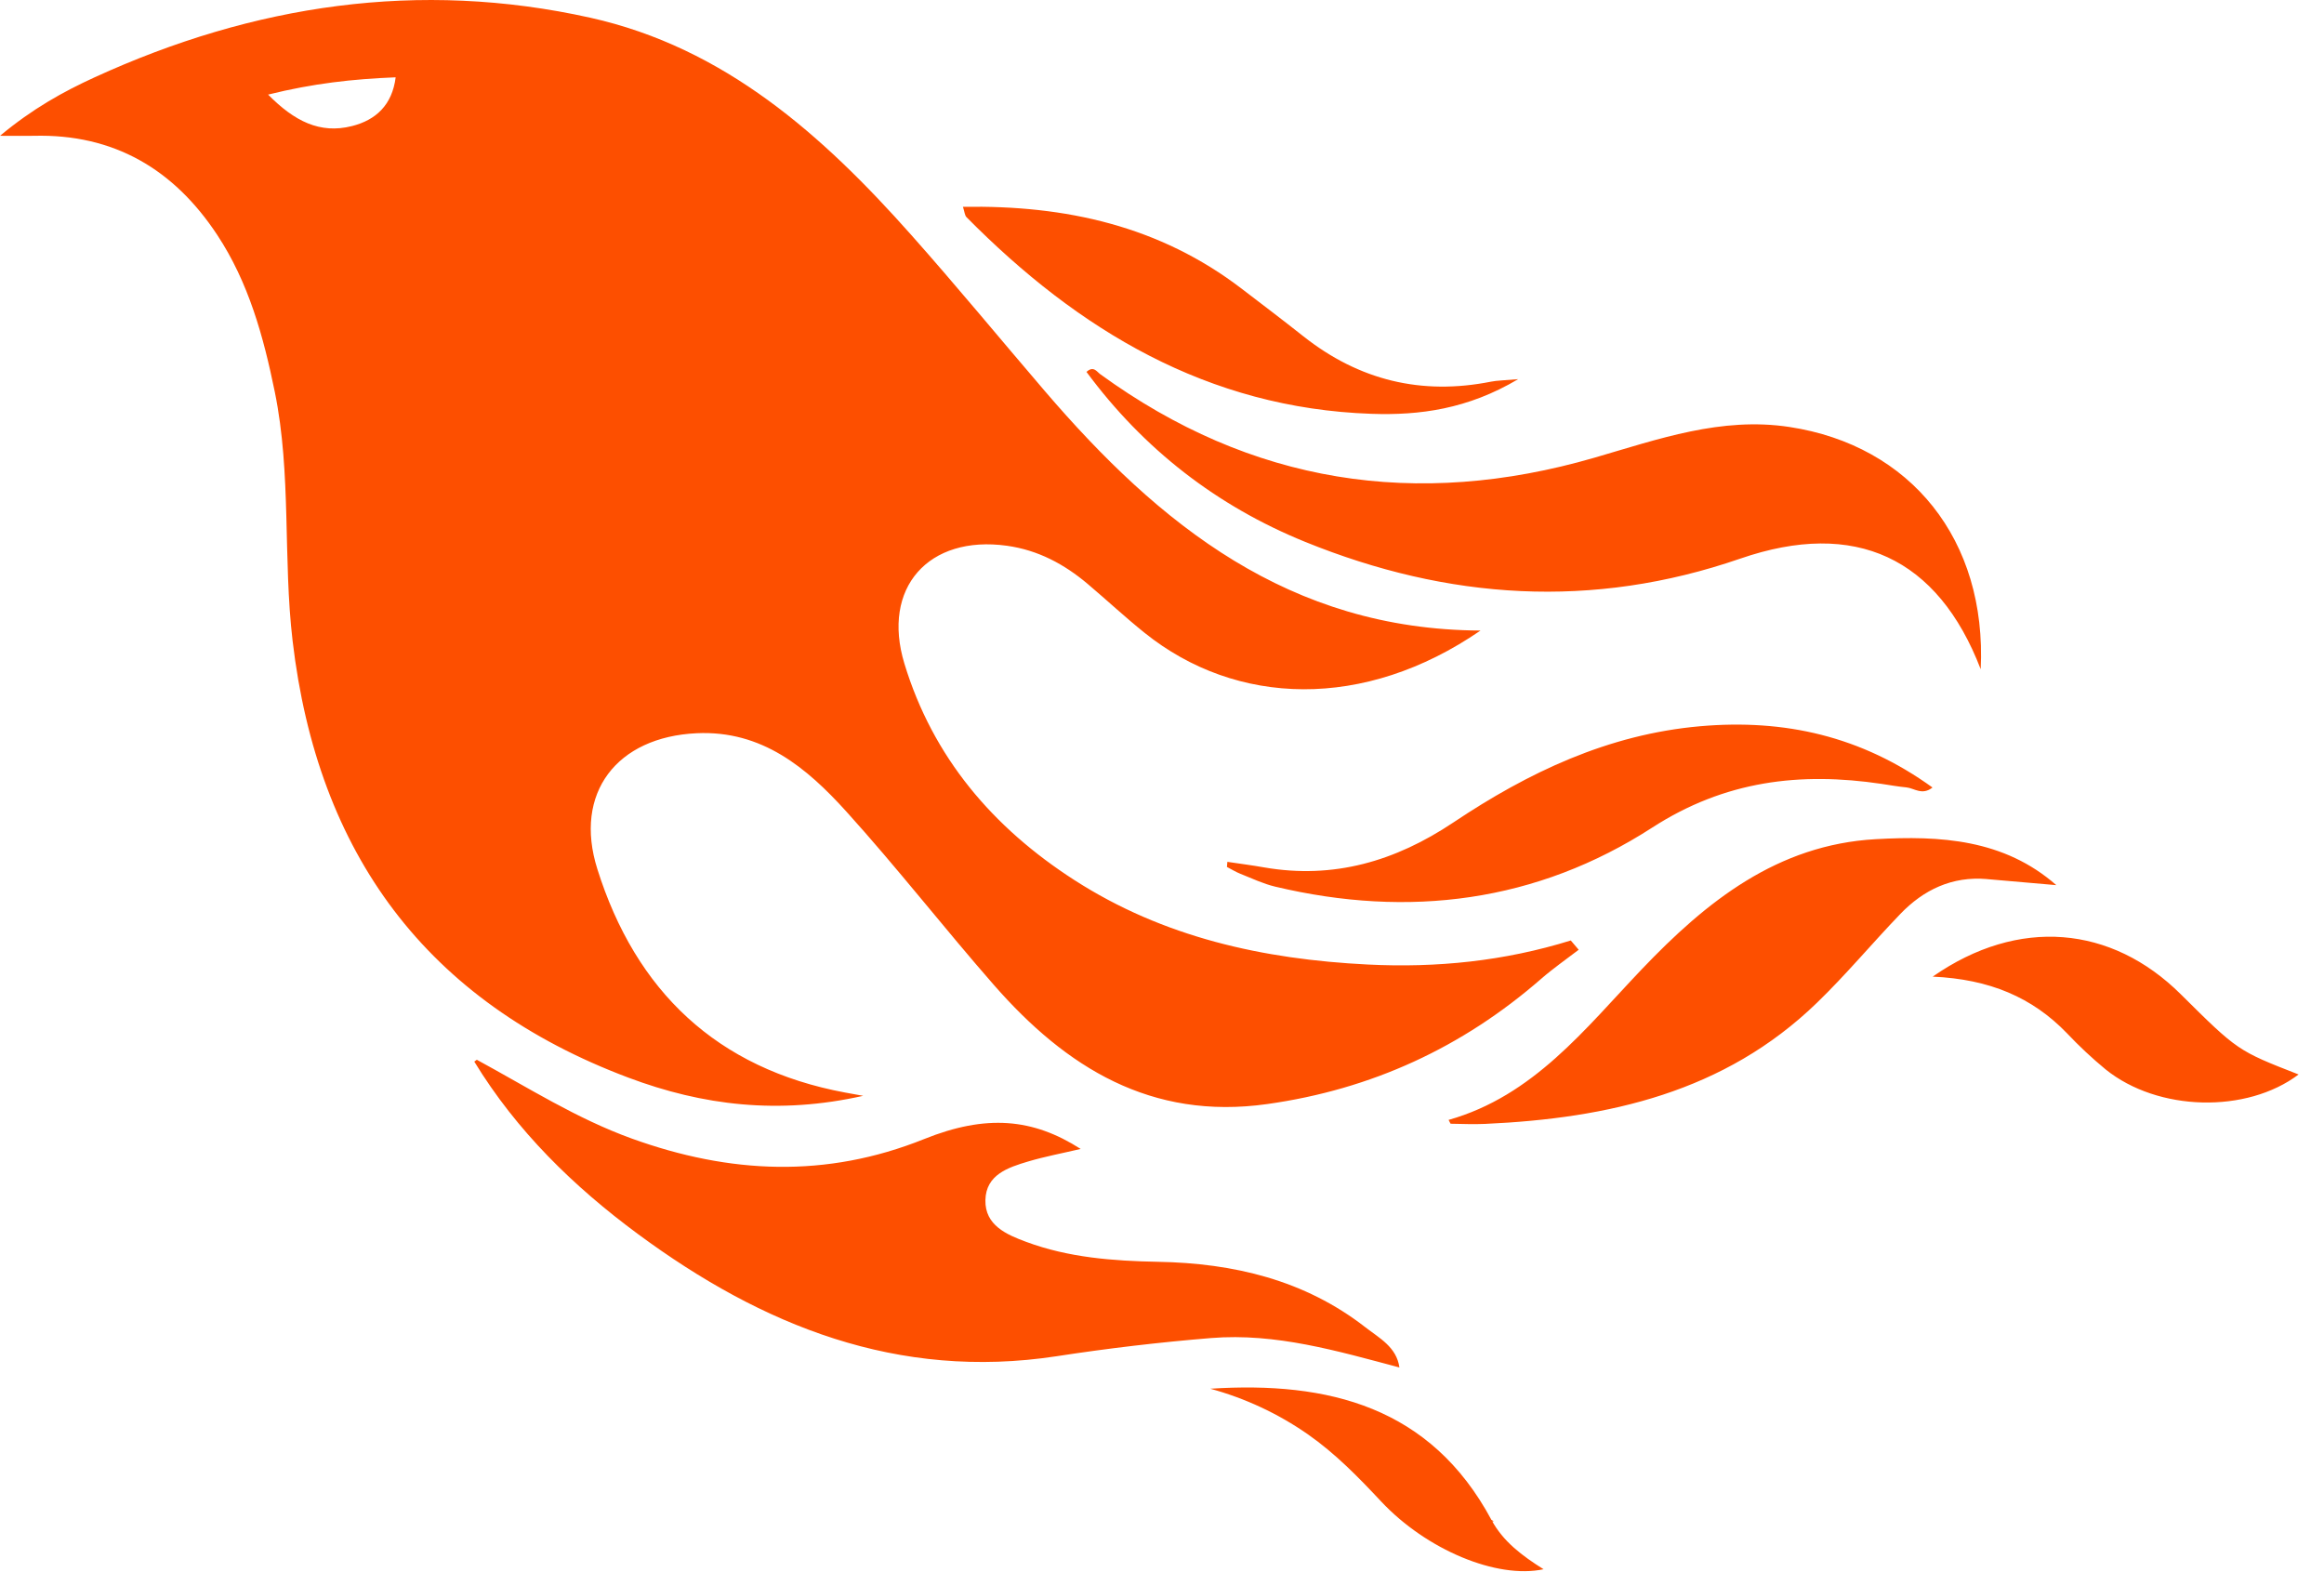
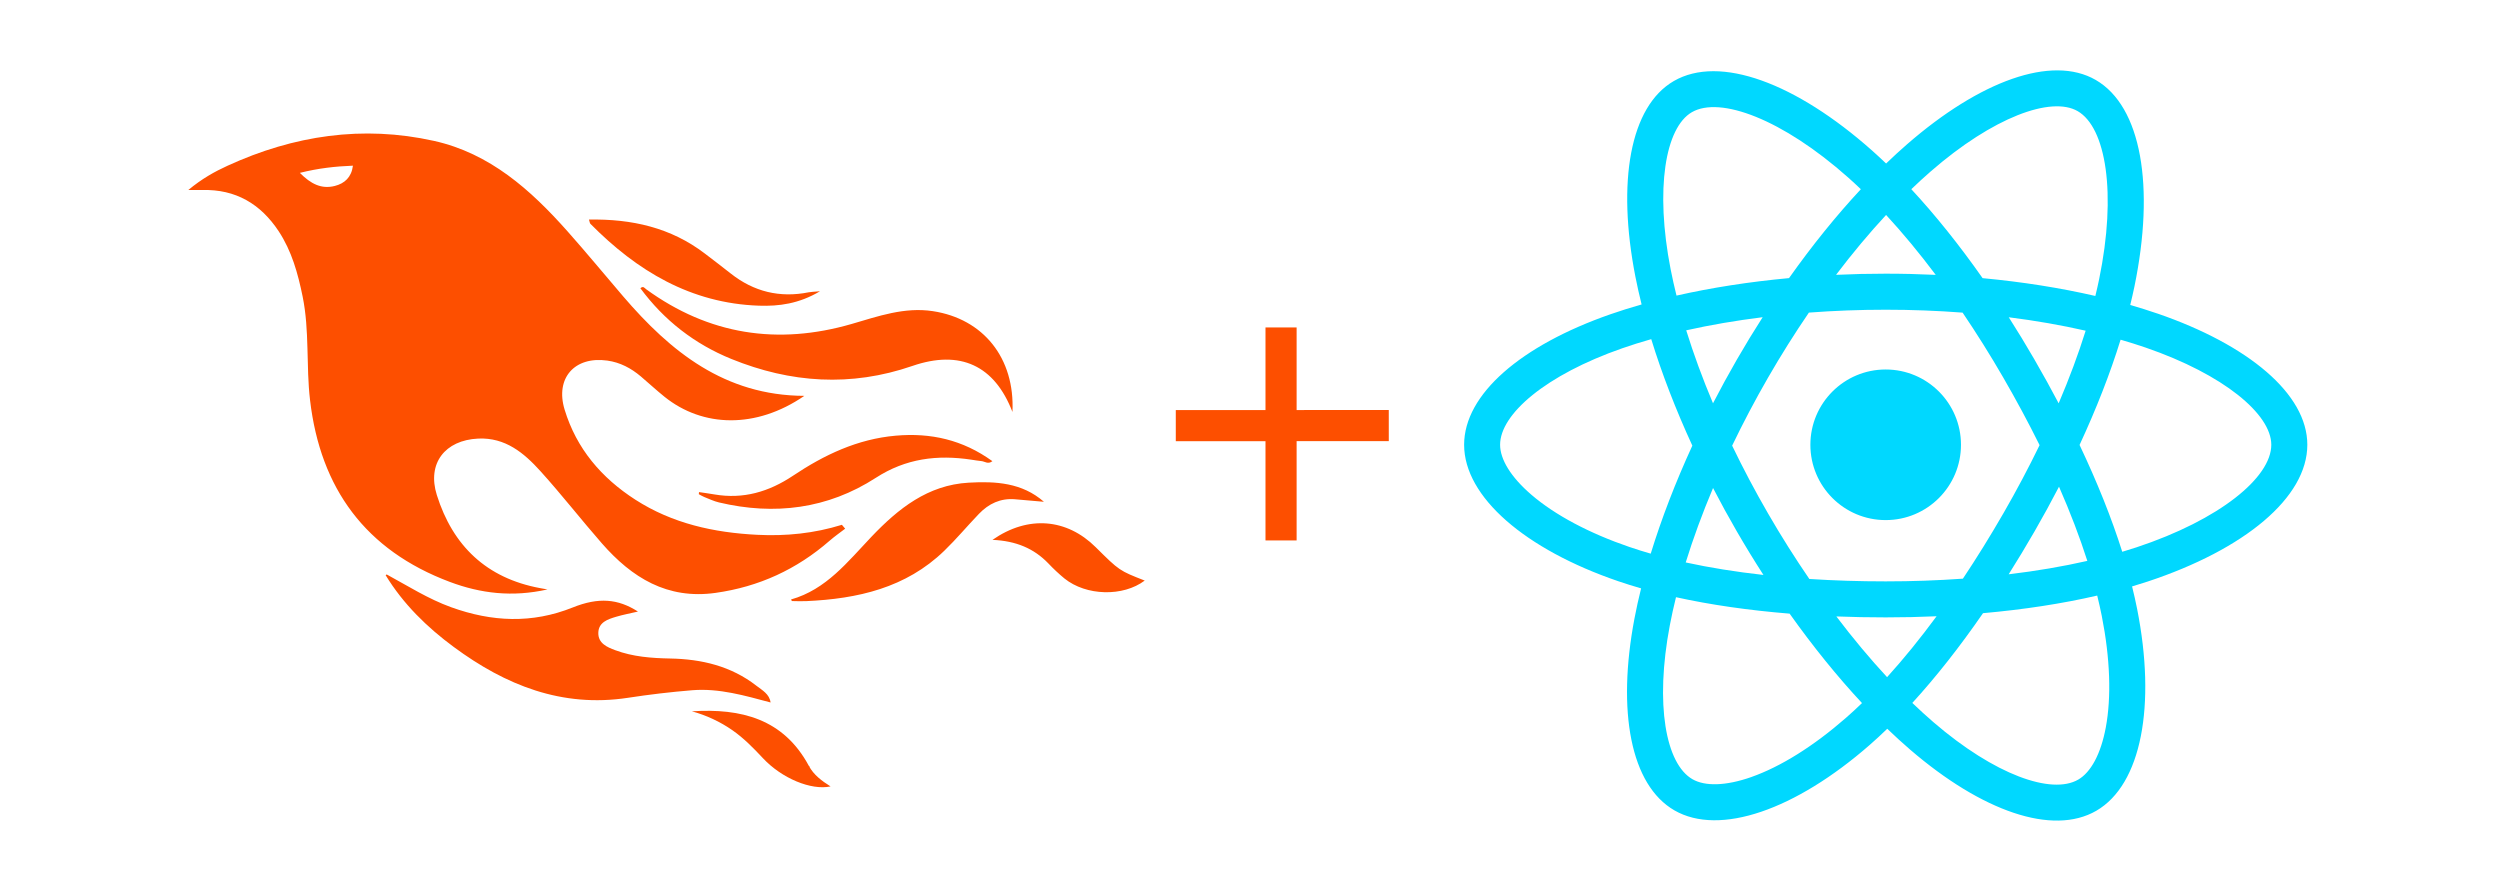
- <svg xmlns="http://www.w3.org/2000/svg" viewBox="0 0 71 48" fill="currentColor" aria-hidden="true">
-   <path d="m26.371 33.477-.552-.1c-3.92-.729-6.397-3.1-7.57-6.829-.733-2.324.597-4.035 3.035-4.148 1.995-.092 3.362 1.055 4.57 2.39 1.557 1.72 2.984 3.558 4.514 5.305 2.202 2.515 4.797 4.134 8.347 3.634 3.183-.448 5.958-1.725 8.371-3.828.363-.316.761-.592 1.144-.886l-.241-.284c-2.027.63-4.093.841-6.205.735-3.195-.16-6.24-.828-8.964-2.582-2.486-1.601-4.319-3.746-5.19-6.611-.704-2.315.736-3.934 3.135-3.6.948.133 1.746.56 2.463 1.165.583.493 1.143 1.015 1.738 1.493 2.8 2.25 6.712 2.375 10.265-.068-5.842-.026-9.817-3.24-13.308-7.313-1.366-1.594-2.7-3.216-4.095-4.785-2.698-3.036-5.692-5.71-9.79-6.623C12.8-.623 7.745.14 2.893 2.361 1.926 2.804.997 3.319 0 4.149c.494 0 .763.006 1.032 0 2.446-.064 4.28 1.023 5.602 3.024.962 1.457 1.415 3.104 1.761 4.798.513 2.515.247 5.078.544 7.605.761 6.494 4.08 11.026 10.26 13.346 2.267.852 4.591 1.135 7.172.555ZM10.751 3.852c-.976.246-1.756-.148-2.56-.962 1.377-.343 2.592-.476 3.897-.528-.107.848-.607 1.306-1.336 1.49Zm32.002 37.924c-.085-.626-.62-.901-1.04-1.228-1.857-1.446-4.03-1.958-6.333-2-1.375-.026-2.735-.128-4.031-.61-.595-.22-1.26-.505-1.244-1.272.015-.78.693-1 1.31-1.184.505-.15 1.026-.247 1.6-.382-1.46-.936-2.886-1.065-4.787-.3-2.993 1.202-5.943 1.06-8.926-.017-1.684-.608-3.179-1.563-4.735-2.408l-.077.057c1.29 2.115 3.034 3.817 5.004 5.271 3.793 2.8 7.936 4.471 12.784 3.73A66.714 66.714 0 0 1 37 40.877c1.98-.16 3.866.398 5.753.899Zm-9.14-30.345c-.105-.076-.206-.266-.42-.069 1.745 2.36 3.985 4.098 6.683 5.193 4.354 1.767 8.773 2.07 13.293.51 3.51-1.21 6.033-.028 7.343 3.38.19-3.955-2.137-6.837-5.843-7.401-2.084-.318-4.01.373-5.962.94-5.434 1.575-10.485.798-15.094-2.553Zm27.085 15.425c.708.059 1.416.123 2.124.185-1.6-1.405-3.55-1.517-5.523-1.404-3.003.17-5.167 1.903-7.14 3.972-1.739 1.824-3.31 3.87-5.903 4.604.043.078.054.117.066.117.35.005.699.021 1.047.005 3.768-.17 7.317-.965 10.14-3.7.89-.86 1.685-1.817 2.544-2.71.716-.746 1.584-1.159 2.645-1.07Zm-8.753-4.67c-2.812.246-5.254 1.409-7.548 2.943-1.766 1.18-3.654 1.738-5.776 1.37-.374-.066-.75-.114-1.124-.17l-.013.156c.135.07.265.151.405.207.354.14.702.308 1.07.395 4.083.971 7.992.474 11.516-1.803 2.221-1.435 4.521-1.707 7.013-1.336.252.038.503.083.756.107.234.022.479.255.795.003-2.179-1.574-4.526-2.096-7.094-1.872Zm-10.049-9.544c1.475.051 2.943-.142 4.486-1.059-.452.04-.643.04-.827.076-2.126.424-4.033-.04-5.733-1.383-.623-.493-1.257-.974-1.889-1.457-2.503-1.914-5.374-2.555-8.514-2.5.05.154.054.26.108.315 3.417 3.455 7.371 5.836 12.369 6.008Zm24.727 17.731c-2.114-2.097-4.952-2.367-7.578-.537 1.738.078 3.043.632 4.101 1.728a13 13 0 0 0 1.182 1.106c1.6 1.29 4.311 1.352 5.896.155-1.861-.726-1.861-.726-3.601-2.452Zm-21.058 16.06c-1.858-3.46-4.981-4.24-8.59-4.008a9.667 9.667 0 0 1 2.977 1.39c.84.586 1.547 1.311 2.243 2.055 1.38 1.473 3.534 2.376 4.962 2.07-.656-.412-1.238-.848-1.592-1.507Zl-.006.006-.036-.004.021.018.012.053Za.127.127 0 0 0 .015.043c.005.008.038 0 .058-.002Zl-.008.01.005.026.024.014Z" fill="#FD4F00" />
+ <svg xmlns="http://www.w3.org/2000/svg" width="170.22mm" height="60.263mm" version="1.1" viewBox="0 0 170.22 60.263">
+   <g transform="translate(-11.898 -31.072)">
+     <g transform="matrix(.92733 0 0 .92733 24.719 40.162)" fill="#fd4f00">
+       <path d="m26.371 33.477-0.552-0.1c-3.92-0.729-6.397-3.1-7.57-6.829-0.733-2.324 0.597-4.035 3.035-4.148 1.995-0.092 3.362 1.055 4.57 2.39 1.557 1.72 2.984 3.558 4.514 5.305 2.202 2.515 4.797 4.134 8.347 3.634 3.183-0.448 5.958-1.725 8.371-3.828 0.363-0.316 0.761-0.592 1.144-0.886l-0.241-0.284c-2.027 0.63-4.093 0.841-6.205 0.735-3.195-0.16-6.24-0.828-8.964-2.582-2.486-1.601-4.319-3.746-5.19-6.611-0.704-2.315 0.736-3.934 3.135-3.6 0.948 0.133 1.746 0.56 2.463 1.165 0.583 0.493 1.143 1.015 1.738 1.493 2.8 2.25 6.712 2.375 10.265-0.068-5.842-0.026-9.817-3.24-13.308-7.313-1.366-1.594-2.7-3.216-4.095-4.785-2.698-3.036-5.692-5.71-9.79-6.623-5.238-1.165-10.293-0.402-15.145 1.819-0.967 0.443-1.896 0.958-2.893 1.788 0.494 0 0.763 6e-3 1.032 0 2.446-0.064 4.28 1.023 5.602 3.024 0.962 1.457 1.415 3.104 1.761 4.798 0.513 2.515 0.247 5.078 0.544 7.605 0.761 6.494 4.08 11.026 10.26 13.346 2.267 0.852 4.591 1.135 7.172 0.555zm-15.62-29.625c-0.976 0.246-1.756-0.148-2.56-0.962 1.377-0.343 2.592-0.476 3.897-0.528-0.107 0.848-0.607 1.306-1.336 1.49zm32.002 37.924c-0.085-0.626-0.62-0.901-1.04-1.228-1.857-1.446-4.03-1.958-6.333-2-1.375-0.026-2.735-0.128-4.031-0.61-0.595-0.22-1.26-0.505-1.244-1.272 0.015-0.78 0.693-1 1.31-1.184 0.505-0.15 1.026-0.247 1.6-0.382-1.46-0.936-2.886-1.065-4.787-0.3-2.993 1.202-5.943 1.06-8.926-0.017-1.684-0.608-3.179-1.563-4.735-2.408l-0.077 0.057c1.29 2.115 3.034 3.817 5.004 5.271 3.793 2.8 7.936 4.471 12.784 3.73a66.714 66.714 0 0 1 4.722-0.556c1.98-0.16 3.866 0.398 5.753 0.899zm-9.14-30.345c-0.105-0.076-0.206-0.266-0.42-0.069 1.745 2.36 3.985 4.098 6.683 5.193 4.354 1.767 8.773 2.07 13.293 0.51 3.51-1.21 6.033-0.028 7.343 3.38 0.19-3.955-2.137-6.837-5.843-7.401-2.084-0.318-4.01 0.373-5.962 0.94-5.434 1.575-10.485 0.798-15.094-2.553zm27.085 15.425c0.708 0.059 1.416 0.123 2.124 0.185-1.6-1.405-3.55-1.517-5.523-1.404-3.003 0.17-5.167 1.903-7.14 3.972-1.739 1.824-3.31 3.87-5.903 4.604 0.043 0.078 0.054 0.117 0.066 0.117 0.35 5e-3 0.699 0.021 1.047 5e-3 3.768-0.17 7.317-0.965 10.14-3.7 0.89-0.86 1.685-1.817 2.544-2.71 0.716-0.746 1.584-1.159 2.645-1.07zm-8.753-4.67c-2.812 0.246-5.254 1.409-7.548 2.943-1.766 1.18-3.654 1.738-5.776 1.37-0.374-0.066-0.75-0.114-1.124-0.17l-0.013 0.156c0.135 0.07 0.265 0.151 0.405 0.207 0.354 0.14 0.702 0.308 1.07 0.395 4.083 0.971 7.992 0.474 11.516-1.803 2.221-1.435 4.521-1.707 7.013-1.336 0.252 0.038 0.503 0.083 0.756 0.107 0.234 0.022 0.479 0.255 0.795 3e-3 -2.179-1.574-4.526-2.096-7.094-1.872zm-10.049-9.544c1.475 0.051 2.943-0.142 4.486-1.059-0.452 0.04-0.643 0.04-0.827 0.076-2.126 0.424-4.033-0.04-5.733-1.383-0.623-0.493-1.257-0.974-1.889-1.457-2.503-1.914-5.374-2.555-8.514-2.5 0.05 0.154 0.054 0.26 0.108 0.315 3.417 3.455 7.371 5.836 12.369 6.008zm24.727 17.731c-2.114-2.097-4.952-2.367-7.578-0.537 1.738 0.078 3.043 0.632 4.101 1.728a13 13 0 0 0 1.182 1.106c1.6 1.29 4.311 1.352 5.896 0.155-1.861-0.726-1.861-0.726-3.601-2.452zm-21.058 16.06c-1.858-3.46-4.981-4.24-8.59-4.008a9.667 9.667 0 0 1 2.977 1.39c0.84 0.586 1.547 1.311 2.243 2.055 1.38 1.473 3.534 2.376 4.962 2.07-0.656-0.412-1.238-0.848-1.592-1.507zm0 0-6e-3 6e-3 -0.036-4e-3 0.021 0.018 0.012 0.053zm0 0a0.127 0.127 0 0 0 0.015 0.043c5e-3 8e-3 0.038 0 0.058-2e-3zm0 0-8e-3 0.01 5e-3 0.026 0.024 0.014z" fill="#fd4f00" />
+     </g>
+     <path d="m158.79 52.42c-0.596-0.205-1.213-0.399-1.848-0.582 0.104-0.426 0.2-0.847 0.286-1.261 1.399-6.791 0.484-12.262-2.639-14.063-2.995-1.727-7.893 0.074-12.84 4.379-0.476 0.414-0.953 0.852-1.43 1.312-0.318-0.304-0.635-0.598-0.951-0.879-5.185-4.604-10.381-6.543-13.502-4.737-2.992 1.732-3.878 6.875-2.619 13.311 0.122 0.622 0.264 1.256 0.425 1.902-0.736 0.209-1.446 0.431-2.125 0.668-6.078 2.119-9.96 5.441-9.96 8.886 0 3.558 4.167 7.127 10.498 9.291 0.5 0.171 1.018 0.332 1.552 0.486-0.173 0.698-0.324 1.382-0.451 2.049-1.201 6.324-0.263 11.346 2.721 13.067 3.083 1.778 8.256-0.05 13.293-4.453 0.398-0.348 0.798-0.717 1.198-1.104 0.519 0.5 1.037 0.972 1.552 1.416 4.879 4.199 9.699 5.894 12.68 4.168 3.079-1.783 4.08-7.177 2.781-13.741-0.099-0.501-0.215-1.013-0.344-1.535 0.363-0.107 0.72-0.218 1.068-0.334 6.582-2.181 10.864-5.706 10.864-9.312 0-3.458-4.007-6.801-10.208-8.936zm-1.428 15.92c-0.314 0.104-0.636 0.204-0.964 0.302-0.727-2.3-1.707-4.746-2.907-7.274 1.145-2.467 2.088-4.882 2.794-7.167 0.587 0.17 1.157 0.349 1.707 0.538 5.313 1.829 8.554 4.533 8.554 6.617 0 2.22-3.5 5.101-9.183 6.984zm-2.358 4.673c0.575 2.902 0.657 5.526 0.276 7.577-0.342 1.843-1.03 3.072-1.88 3.564-1.809 1.047-5.679-0.314-9.852-3.905-0.478-0.412-0.96-0.851-1.444-1.316 1.618-1.769 3.235-3.826 4.813-6.111 2.776-0.246 5.398-0.649 7.776-1.199 0.117 0.472 0.221 0.936 0.311 1.389zm-23.846 10.961c-1.768 0.624-3.176 0.642-4.027 0.151-1.811-1.044-2.564-5.077-1.537-10.485 0.118-0.619 0.258-1.256 0.419-1.906 2.352 0.52 4.955 0.894 7.737 1.12 1.589 2.235 3.252 4.29 4.928 6.089-0.366 0.354-0.731 0.69-1.094 1.007-2.228 1.947-4.46 3.329-6.427 4.023zm-8.282-15.647c-2.8-0.957-5.112-2.2-6.696-3.558-1.424-1.22-2.143-2.43-2.143-3.413 0-2.091 3.117-4.757 8.315-6.57 0.631-0.22 1.291-0.427 1.976-0.622 0.718 2.337 1.661 4.78 2.798 7.251-1.152 2.507-2.108 4.99-2.833 7.354-0.488-0.14-0.962-0.288-1.417-0.444zm2.776-18.897c-1.079-5.514-0.362-9.674 1.441-10.718 1.921-1.112 6.168 0.473 10.645 4.448 0.286 0.254 0.573 0.52 0.862 0.795-1.668 1.791-3.316 3.83-4.891 6.053-2.7 0.25-5.285 0.652-7.661 1.191-0.149-0.601-0.282-1.192-0.395-1.769zm24.765 6.115c-0.568-0.981-1.151-1.939-1.746-2.871 1.832 0.232 3.587 0.539 5.235 0.915-0.495 1.586-1.112 3.244-1.838 4.944-0.521-0.989-1.072-1.986-1.652-2.988zm-10.099-9.837c1.131 1.226 2.264 2.594 3.379 4.079-1.123-0.053-2.26-0.081-3.406-0.081-1.135 0-2.264 0.027-3.38 0.079 1.115-1.471 2.258-2.837 3.407-4.077zm-10.164 9.854c-0.567 0.984-1.108 1.976-1.621 2.969-0.714-1.694-1.325-3.36-1.824-4.968 1.638-0.367 3.385-0.666 5.205-0.893-0.603 0.94-1.191 1.906-1.76 2.892zm1.812 14.657c-1.881-0.21-3.654-0.494-5.291-0.851 0.507-1.637 1.132-3.338 1.861-5.069 0.514 0.993 1.057 1.984 1.628 2.971h1.1e-4c0.582 1.005 1.184 1.989 1.803 2.949zm8.419 6.959c-1.163-1.254-2.322-2.642-3.454-4.134 1.099 0.043 2.22 0.065 3.359 0.065 1.17 0 2.327-0.026 3.466-0.077-1.118 1.519-2.247 2.909-3.37 4.146zm11.707-12.967c0.767 1.749 1.414 3.441 1.928 5.051-1.665 0.38-3.462 0.686-5.356 0.913 0.596-0.944 1.184-1.919 1.762-2.921 0.585-1.014 1.14-2.03 1.665-3.042zm-3.79 1.817c-0.897 1.556-1.819 3.042-2.754 4.444-1.704 0.122-3.464 0.185-5.258 0.185-1.787 0-3.525-0.056-5.198-0.164-0.973-1.421-1.915-2.91-2.806-4.451h2.1e-4c-0.889-1.536-1.708-3.085-2.45-4.626 0.742-1.544 1.558-3.095 2.442-4.628l-2.1e-4 3.13e-4c0.887-1.538 1.82-3.02 2.784-4.432 1.708-0.129 3.458-0.196 5.228-0.196h1.1e-4c1.778 0 3.531 0.068 5.238 0.198 0.949 1.401 1.876 2.879 2.766 4.417 0.9 1.555 1.727 3.096 2.475 4.606-0.746 1.537-1.571 3.093-2.467 4.647zm5.06-27.389c1.923 1.109 2.67 5.58 1.462 11.444-0.077 0.374-0.164 0.755-0.258 1.141-2.382-0.55-4.968-0.959-7.677-1.213-1.578-2.247-3.212-4.289-4.853-6.057 0.441-0.424 0.882-0.829 1.321-1.211 4.239-3.689 8.2-5.145 10.005-4.104zm-13.072 17.591c2.831 0 5.127 2.295 5.127 5.127 0 2.831-2.295 5.127-5.127 5.127s-5.127-2.295-5.127-5.127c0-2.832 2.295-5.127 5.127-5.127z" fill="#00d8ff" stroke-width=".224" />
+     <rect x="98.063" y="53.367" width="2.119" height="14.502" fill="#fd4f00" stroke-width="0" style="paint-order:markers stroke fill" />
+     <rect transform="rotate(89.974)" x="59.036" y="-106.43" width="2.119" height="14.502" fill="#fd4f00" stroke-width="0" style="paint-order:markers stroke fill" />
+   </g>
</svg>
